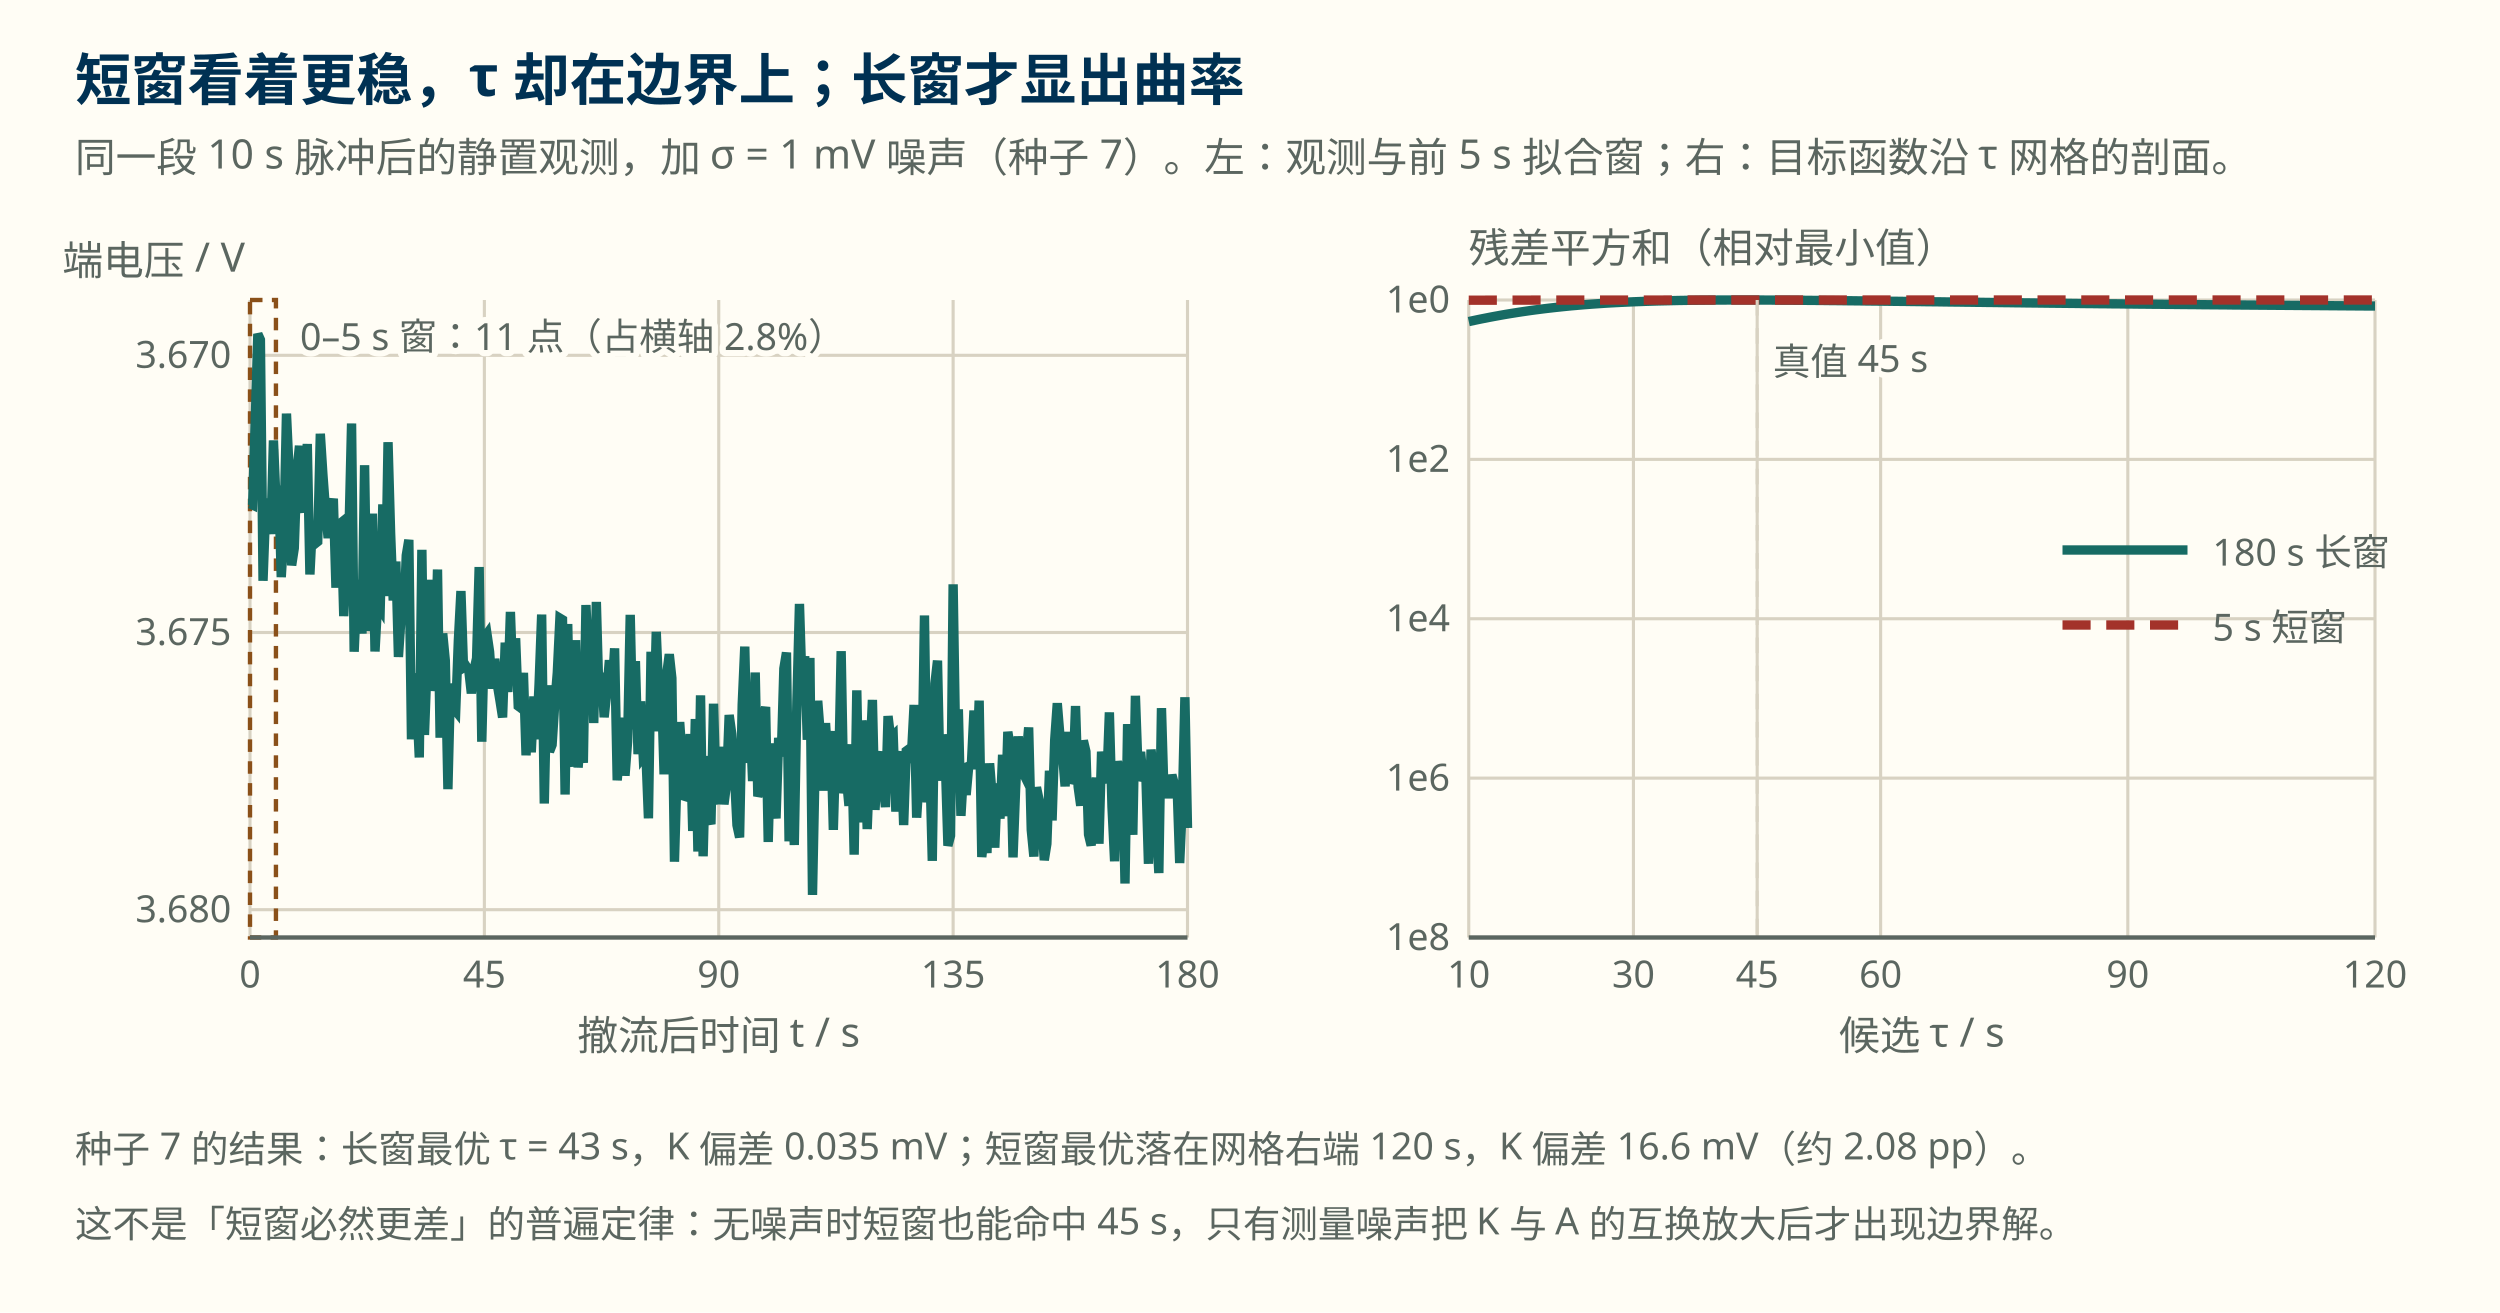
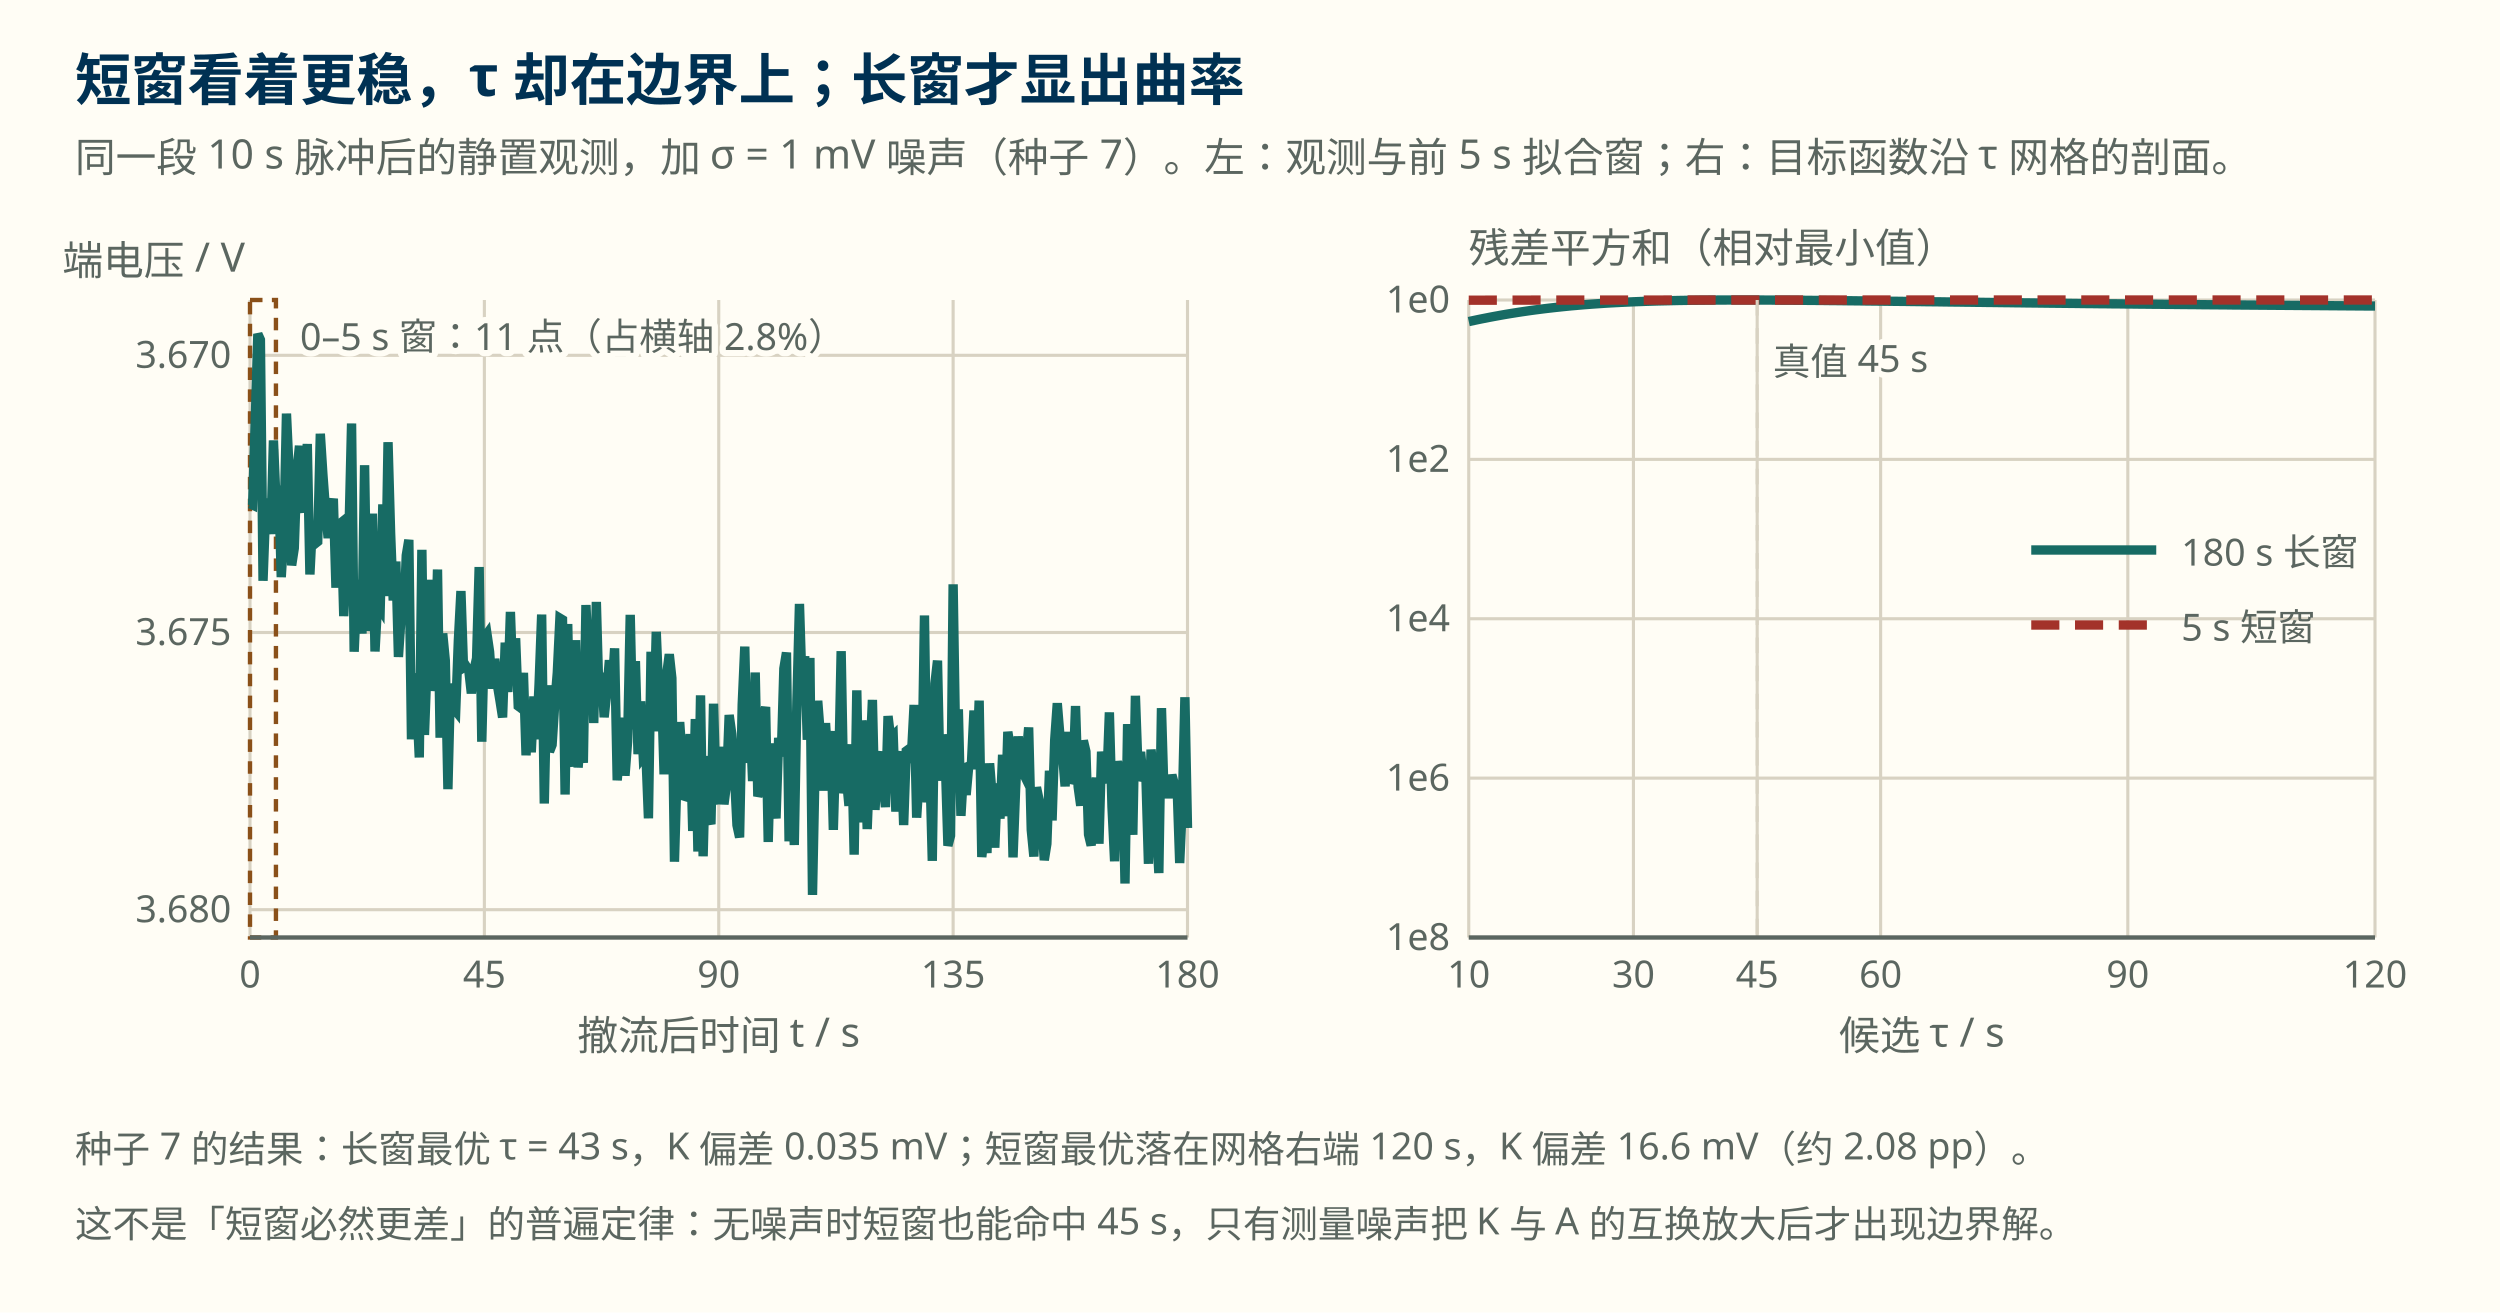
<svg xmlns="http://www.w3.org/2000/svg" viewBox="0 0 800 420" width="800" height="420" role="img" aria-label="短窗与长窗的静置拟合以及时间常数目标函数剖面">
  <style>
  .bg { fill: #fffdf5; }
  .title { fill: #003153; font: 700 18px 'Noto Sans SC','Microsoft YaHei',sans-serif; }
  .sub { fill: #5b6660; font: 13px 'Noto Sans SC','Microsoft YaHei',sans-serif; }
  .axis { stroke: #5b6660; stroke-width: 1.4; fill: none; }
  .grid { stroke: #d8d2c2; stroke-width: 1; fill: none; }
  .lbl { fill: #5b6660; font: 13px 'Noto Sans SC','Microsoft YaHei',sans-serif; }
  .small { fill: #5b6660; font: 12px 'Noto Sans SC','Microsoft YaHei',sans-serif; }
  .ocv { stroke: #003153; stroke-width: 3; fill: none; }
  .term { stroke: #176b64; stroke-width: 3; fill: none; }
  .ohm { stroke: #8a5019; stroke-width: 3; fill: none; }
  .pol { stroke: #a3322a; stroke-width: 3; fill: none; stroke-dasharray: 9 5; }
  .cur { stroke: #3b3350; stroke-width: 3; fill: none; }
  .soc-a { stroke: #8a5019; stroke-width: 3; fill: none; }
  .soc-b { stroke: #176b64; stroke-width: 3; fill: none; stroke-dasharray: 9 5; }
  .note { fill: #a3322a; font: 700 13px 'Noto Sans SC','Microsoft YaHei',sans-serif; }
  .good { fill: #176b64; font: 700 13px 'Noto Sans SC','Microsoft YaHei',sans-serif; }
  .box { fill: none; stroke: #8a5019; stroke-width: 1.4; }
  .wire { stroke: #003153; stroke-width: 2.6; fill: none; stroke-linecap: round; }
  .plate { stroke: #003153; stroke-width: 4; fill: none; stroke-linecap: round; }
  .dash { stroke: #5b6660; stroke-width: 1.8; fill: none; stroke-dasharray: 7 5; }
  .r0 { stroke: #8a5019; stroke-width: 3; fill: none; }
  .rc { stroke: #a3322a; stroke-width: 3; fill: none; }
  .cur2 { stroke: #3b3350; stroke-width: 3; fill: none; }
  .node { fill: #003153; }
  .mark { stroke: #a3322a; stroke-width: 2; fill: none; }
  .tag { fill: #fffdf5; stroke-width: 1.6; }
  .halo { paint-order: stroke; stroke: #fffdf5; stroke-width: 4; stroke-linejoin: round; }
</style>
  <rect class="bg" x="0" y="0" width="800" height="420" />
  <text class="title" x="24.0" y="32.0" text-anchor="start">短窗看着更稳，τ 却在边界上；长窗才显出曲率</text>
  <text class="sub" x="24.0" y="55.0" text-anchor="start">同一段 10 s 脉冲后的静置观测，加 σ = 1 mV 噪声（种子 7）。左：观测与前 5 s 拟合窗；右：目标函数沿 τ 网格的剖面。</text>
  <line class="grid" x1="80.0" y1="96" x2="80.0" y2="300" />
  <text class="small" x="80.0" y="316.0" text-anchor="middle">0</text>
  <line class="grid" x1="155.0" y1="96" x2="155.0" y2="300" />
  <text class="small" x="155.0" y="316.0" text-anchor="middle">45</text>
  <line class="grid" x1="230.0" y1="96" x2="230.0" y2="300" />
  <text class="small" x="230.0" y="316.0" text-anchor="middle">90</text>
  <line class="grid" x1="305.0" y1="96" x2="305.0" y2="300" />
  <text class="small" x="305.0" y="316.0" text-anchor="middle">135</text>
  <line class="grid" x1="380.0" y1="96" x2="380.0" y2="300" />
  <text class="small" x="380.0" y="316.0" text-anchor="middle">180</text>
  <line class="grid" x1="80" y1="113.7" x2="380" y2="113.7" />
  <text class="small" x="74.0" y="117.7" text-anchor="end">3.670</text>
  <line class="grid" x1="80" y1="202.4" x2="380" y2="202.4" />
  <text class="small" x="74.0" y="206.4" text-anchor="end">3.675</text>
  <line class="grid" x1="80" y1="291.1" x2="380" y2="291.1" />
  <text class="small" x="74.0" y="295.1" text-anchor="end">3.680</text>
  <rect class="box" x="80.0" y="96" width="8.3" height="204" stroke-dasharray="4 3" />
  <polyline class="term" points="80.00,161.21 80.83,161.60 81.67,134.83 82.50,106.86 83.33,108.71 84.17,185.85 85.00,163.29 85.83,159.67 86.67,170.90 87.50,140.94 88.33,160.54 89.17,155.45 90.00,184.68 90.83,170.91 91.67,132.35 92.50,150.27 93.33,180.91 94.17,175.43 95.00,150.91 95.83,142.66 96.67,159.93 97.50,163.94 98.33,142.07 99.17,183.83 100.00,167.16 100.83,174.00 101.67,173.33 102.50,138.80 103.33,151.83 104.17,163.23 105.00,172.16 105.83,164.03 106.67,159.58 107.50,188.07 108.33,167.90 109.17,167.23 110.00,197.16 110.83,179.02 111.67,170.21 112.50,135.52 113.33,208.55 114.17,189.29 115.00,185.75 115.83,202.75 116.67,148.87 117.50,201.82 118.33,195.46 119.17,164.36 120.00,208.47 120.83,193.23 121.67,194.61 122.50,161.41 123.33,190.75 124.17,141.50 125.00,170.62 125.83,192.15 126.67,179.70 127.50,210.22 128.33,197.57 129.17,199.38 130.00,177.73 130.83,172.76 131.67,236.58 132.50,215.49 133.33,224.28 134.17,242.38 135.00,175.93 135.83,235.18 136.67,212.32 137.50,185.53 138.33,221.06 139.17,213.67 140.00,182.25 140.83,236.07 141.67,202.71 142.50,211.37 143.33,252.54 144.17,218.76 145.00,226.45 145.83,227.49 146.67,204.93 147.50,189.14 148.33,213.68 149.17,213.16 150.00,214.46 150.83,221.88 151.67,214.38 152.50,210.66 153.33,181.45 154.17,237.35 155.00,203.98 155.83,202.83 156.67,208.56 157.50,220.36 158.33,210.84 159.17,219.28 160.00,224.26 160.83,229.57 161.67,205.64 162.50,221.44 163.33,195.81 164.17,218.74 165.00,204.25 165.83,225.96 166.67,226.58 167.50,215.31 168.33,241.69 169.17,226.27 170.00,240.74 170.83,222.88 171.67,236.56 172.50,218.87 173.33,196.66 174.17,257.12 175.00,219.29 175.83,240.53 176.67,238.36 177.50,225.47 178.33,215.27 179.17,197.81 180.00,198.31 180.83,254.26 181.67,199.68 182.50,239.86 183.33,245.27 184.17,204.85 185.00,245.60 185.83,235.12 186.67,244.09 187.50,193.61 188.33,213.36 189.17,200.59 190.00,231.36 190.83,192.61 191.67,222.80 192.50,215.31 193.33,229.51 194.17,221.45 195.00,211.27 195.83,221.85 196.67,207.47 197.50,249.69 198.33,240.53 199.17,229.69 200.00,248.22 200.83,237.36 201.67,196.74 202.50,233.39 203.33,211.57 204.17,241.33 205.00,224.44 205.83,241.97 206.67,240.79 207.50,261.86 208.33,208.56 209.17,234.02 210.00,202.18 210.83,222.34 211.67,220.01 212.50,247.79 213.33,215.84 214.17,209.36 215.00,217.00 215.83,275.75 216.67,246.61 217.50,231.08 218.33,243.11 219.17,254.83 220.00,255.09 220.83,234.89 221.67,265.90 222.50,230.09 223.33,272.48 224.17,222.52 225.00,274.01 225.83,241.93 226.67,261.16 227.50,263.74 228.33,225.19 229.17,254.49 230.00,257.17 230.83,238.98 231.67,257.38 232.50,250.77 233.33,228.81 234.17,234.87 235.00,247.42 235.83,264.07 236.67,267.96 237.50,225.46 238.33,206.92 239.17,244.13 240.00,228.94 240.83,249.95 241.67,215.21 242.50,254.82 243.33,252.53 244.17,230.12 245.00,226.23 245.83,269.43 246.67,237.88 247.50,255.54 248.33,261.87 249.17,236.12 250.00,242.10 250.83,213.94 251.67,208.81 252.50,269.23 253.33,237.20 254.17,270.40 255.00,224.56 255.83,193.25 256.67,220.00 257.50,210.00 258.33,236.74 259.17,210.54 260.00,286.37 260.83,245.15 261.67,224.26 262.50,235.03 263.33,253.02 264.17,231.40 265.00,244.55 265.83,233.95 266.67,265.56 267.50,237.10 268.33,248.42 269.17,208.37 270.00,253.85 270.83,248.79 271.67,257.86 272.50,238.17 273.33,273.49 274.17,220.92 275.00,263.18 275.83,230.62 276.67,236.76 277.50,265.30 278.33,244.05 279.17,223.97 280.00,259.16 280.83,244.23 281.67,240.56 282.50,248.50 283.33,258.27 284.17,229.15 285.00,236.11 285.83,235.31 286.67,259.71 287.50,244.18 288.33,240.53 289.17,264.01 290.00,240.32 290.83,239.71 291.67,241.42 292.50,225.58 293.33,261.65 294.17,248.25 295.00,249.11 295.83,196.95 296.67,256.77 297.50,243.25 298.33,275.47 299.17,218.71 300.00,211.40 300.83,249.84 301.67,235.04 302.50,243.74 303.33,270.61 304.17,267.42 305.00,186.99 305.83,239.31 306.67,226.99 307.50,261.06 308.33,246.95 309.17,254.37 310.00,245.17 310.83,244.83 311.67,227.38 312.50,246.19 313.33,224.20 314.17,274.24 315.00,266.33 315.83,272.95 316.67,244.27 317.50,254.83 318.33,271.25 319.17,250.68 320.00,261.96 320.83,241.53 321.67,261.18 322.50,234.19 323.33,239.35 324.17,274.36 325.00,252.49 325.83,235.65 326.67,245.85 327.50,247.55 328.33,242.73 329.17,232.78 330.00,265.60 330.83,274.08 331.67,251.94 332.50,255.92 333.33,262.43 334.17,275.25 335.00,270.02 335.83,246.64 336.67,262.54 337.50,236.79 338.33,225.03 339.17,235.32 340.00,241.20 340.83,251.63 341.67,234.21 342.50,250.55 343.33,248.82 344.17,225.93 345.00,251.78 345.83,257.81 346.67,236.98 347.50,240.51 348.33,267.05 349.17,270.55 350.00,255.57 350.83,248.89 351.67,269.99 352.50,240.54 353.33,247.85 354.17,250.51 355.00,227.96 355.83,258.12 356.67,275.60 357.50,243.59 358.33,248.71 359.17,243.79 360.00,282.72 360.83,231.72 361.67,253.26 362.50,267.12 363.33,222.65 364.17,246.15 365.00,240.63 365.83,249.92 366.67,247.98 367.50,276.41 368.33,239.87 369.17,248.40 370.00,263.71 370.83,279.37 371.67,226.60 372.50,254.53 373.33,248.77 374.17,255.37 375.00,247.97 375.83,251.00 376.67,251.70 377.50,276.17 378.33,257.79 379.17,223.11 380.00,264.96" />
  <line class="axis" x1="80" y1="300" x2="380" y2="300" />
  <text class="lbl" x="230.0" y="336.0" text-anchor="middle">撤流后时间 t / s</text>
  <text class="halo small" x="96.0" y="112.0" text-anchor="start">0–5 s 窗：11 点（占横轴 2.8%）</text>
  <text class="lbl" x="20.0" y="88.0" text-anchor="start">端电压 / V</text>
  <line class="grid" x1="470.0" y1="96" x2="470.0" y2="300" />
  <text class="small" x="470.0" y="316.0" text-anchor="middle">10</text>
  <line class="grid" x1="522.7" y1="96" x2="522.7" y2="300" />
  <text class="small" x="522.7" y="316.0" text-anchor="middle">30</text>
  <line class="grid" x1="562.3" y1="96" x2="562.3" y2="300" />
  <text class="small" x="562.3" y="316.0" text-anchor="middle">45</text>
  <line class="grid" x1="601.8" y1="96" x2="601.8" y2="300" />
  <text class="small" x="601.8" y="316.0" text-anchor="middle">60</text>
  <line class="grid" x1="680.9" y1="96" x2="680.9" y2="300" />
  <text class="small" x="680.9" y="316.0" text-anchor="middle">90</text>
  <line class="grid" x1="760.0" y1="96" x2="760.0" y2="300" />
  <text class="small" x="760.0" y="316.0" text-anchor="middle">120</text>
  <line class="grid" x1="470" y1="96.0" x2="760" y2="96.0" />
  <text class="small" x="464.0" y="100.0" text-anchor="end">1e0</text>
  <line class="grid" x1="470" y1="147.0" x2="760" y2="147.0" />
  <text class="small" x="464.0" y="151.0" text-anchor="end">1e2</text>
  <line class="grid" x1="470" y1="198.0" x2="760" y2="198.0" />
  <text class="small" x="464.0" y="202.0" text-anchor="end">1e4</text>
  <line class="grid" x1="470" y1="249.0" x2="760" y2="249.0" />
  <text class="small" x="464.0" y="253.0" text-anchor="end">1e6</text>
  <line class="grid" x1="470" y1="300.0" x2="760" y2="300.0" />
  <text class="small" x="464.0" y="304.0" text-anchor="end">1e8</text>
  <polyline class="term" points="470.00,102.90 471.32,102.62 472.64,102.34 473.95,102.07 475.27,101.81 476.59,101.55 477.91,101.30 479.23,101.06 480.55,100.82 481.86,100.59 483.18,100.37 484.50,100.16 485.82,99.95 487.14,99.75 488.45,99.56 489.77,99.37 491.09,99.19 492.41,99.02 493.73,98.85 495.05,98.69 496.36,98.54 497.68,98.39 499.00,98.25 500.32,98.11 501.64,97.98 502.95,97.85 504.27,97.74 505.59,97.62 506.91,97.51 508.23,97.41 509.55,97.31 510.86,97.22 512.18,97.13 513.50,97.04 514.82,96.96 516.14,96.89 517.45,96.82 518.77,96.75 520.09,96.69 521.41,96.63 522.73,96.57 524.05,96.52 525.36,96.47 526.68,96.42 528.00,96.38 529.32,96.34 530.64,96.30 531.95,96.27 533.27,96.24 534.59,96.21 535.91,96.18 537.23,96.15 538.55,96.13 539.86,96.11 541.18,96.09 542.50,96.08 543.82,96.06 545.14,96.05 546.45,96.04 547.77,96.03 549.09,96.02 550.41,96.01 551.73,96.01 553.05,96.00 554.36,96.00 555.68,96.00 557.00,96.00 558.32,96.00 559.64,96.00 560.95,96.00 562.27,96.01 563.59,96.01 564.91,96.02 566.23,96.02 567.55,96.03 568.86,96.04 570.18,96.05 571.50,96.05 572.82,96.06 574.14,96.07 575.45,96.08 576.77,96.09 578.09,96.11 579.41,96.12 580.73,96.13 582.05,96.14 583.36,96.15 584.68,96.17 586.00,96.18 587.32,96.19 588.64,96.21 589.95,96.22 591.27,96.24 592.59,96.25 593.91,96.27 595.23,96.28 596.55,96.30 597.86,96.31 599.18,96.33 600.50,96.34 601.82,96.36 603.14,96.37 604.45,96.39 605.77,96.41 607.09,96.42 608.41,96.44 609.73,96.45 611.05,96.47 612.36,96.49 613.68,96.50 615.00,96.52 616.32,96.54 617.64,96.55 618.95,96.57 620.27,96.58 621.59,96.60 622.91,96.62 624.23,96.63 625.55,96.65 626.86,96.66 628.18,96.68 629.50,96.70 630.82,96.71 632.14,96.73 633.45,96.74 634.77,96.76 636.09,96.78 637.41,96.79 638.73,96.81 640.05,96.82 641.36,96.84 642.68,96.85 644.00,96.87 645.32,96.89 646.64,96.90 647.95,96.92 649.27,96.93 650.59,96.95 651.91,96.96 653.23,96.98 654.55,96.99 655.86,97.01 657.18,97.02 658.50,97.04 659.82,97.05 661.14,97.06 662.45,97.08 663.77,97.09 665.09,97.11 666.41,97.12 667.73,97.14 669.05,97.15 670.36,97.16 671.68,97.18 673.00,97.19 674.32,97.20 675.64,97.22 676.95,97.23 678.27,97.24 679.59,97.26 680.91,97.27 682.23,97.28 683.55,97.30 684.86,97.31 686.18,97.32 687.50,97.34 688.82,97.35 690.14,97.36 691.45,97.37 692.77,97.39 694.09,97.40 695.41,97.41 696.73,97.42 698.05,97.44 699.36,97.45 700.68,97.46 702.00,97.47 703.32,97.48 704.64,97.50 705.95,97.51 707.27,97.52 708.59,97.53 709.91,97.54 711.23,97.55 712.55,97.56 713.86,97.58 715.18,97.59 716.50,97.60 717.82,97.61 719.14,97.62 720.45,97.63 721.77,97.64 723.09,97.65 724.41,97.66 725.73,97.67 727.05,97.68 728.36,97.69 729.68,97.70 731.00,97.71 732.32,97.72 733.64,97.73 734.95,97.74 736.27,97.75 737.59,97.76 738.91,97.77 740.23,97.78 741.55,97.79 742.86,97.80 744.18,97.81 745.50,97.82 746.82,97.83 748.14,97.84 749.45,97.85 750.77,97.86 752.09,97.87 753.41,97.88 754.73,97.89 756.05,97.90 757.36,97.91 758.68,97.92 760.00,97.92" />
  <polyline class="pol" points="470.00,96.07 471.32,96.06 472.64,96.06 473.95,96.06 475.27,96.06 476.59,96.05 477.91,96.05 479.23,96.05 480.55,96.05 481.86,96.04 483.18,96.04 484.50,96.04 485.82,96.04 487.14,96.04 488.45,96.04 489.77,96.04 491.09,96.03 492.41,96.03 493.73,96.03 495.05,96.03 496.36,96.03 497.68,96.03 499.00,96.03 500.32,96.03 501.64,96.03 502.95,96.03 504.27,96.02 505.59,96.02 506.91,96.02 508.23,96.02 509.55,96.02 510.86,96.02 512.18,96.02 513.50,96.02 514.82,96.02 516.14,96.02 517.45,96.02 518.77,96.02 520.09,96.02 521.41,96.02 522.73,96.02 524.05,96.02 525.36,96.02 526.68,96.02 528.00,96.02 529.32,96.02 530.64,96.02 531.95,96.02 533.27,96.01 534.59,96.01 535.91,96.01 537.23,96.01 538.55,96.01 539.86,96.01 541.18,96.01 542.50,96.01 543.82,96.01 545.14,96.01 546.45,96.01 547.77,96.01 549.09,96.01 550.41,96.01 551.73,96.01 553.05,96.01 554.36,96.01 555.68,96.01 557.00,96.01 558.32,96.01 559.64,96.01 560.95,96.01 562.27,96.01 563.59,96.01 564.91,96.01 566.23,96.01 567.55,96.01 568.86,96.01 570.18,96.01 571.50,96.01 572.82,96.01 574.14,96.01 575.45,96.01 576.77,96.01 578.09,96.01 579.41,96.01 580.73,96.01 582.05,96.01 583.36,96.01 584.68,96.01 586.00,96.01 587.32,96.01 588.64,96.01 589.95,96.01 591.27,96.01 592.59,96.01 593.91,96.01 595.23,96.01 596.55,96.01 597.86,96.01 599.18,96.01 600.50,96.01 601.82,96.01 603.14,96.01 604.45,96.01 605.77,96.01 607.09,96.01 608.41,96.01 609.73,96.01 611.05,96.01 612.36,96.01 613.68,96.00 615.00,96.00 616.32,96.00 617.64,96.00 618.95,96.00 620.27,96.00 621.59,96.00 622.91,96.00 624.23,96.00 625.55,96.00 626.86,96.00 628.18,96.00 629.50,96.00 630.82,96.00 632.14,96.00 633.45,96.00 634.77,96.00 636.09,96.00 637.41,96.00 638.73,96.00 640.05,96.00 641.36,96.00 642.68,96.00 644.00,96.00 645.32,96.00 646.64,96.00 647.95,96.00 649.27,96.00 650.59,96.00 651.91,96.00 653.23,96.00 654.55,96.00 655.86,96.00 657.18,96.00 658.50,96.00 659.82,96.00 661.14,96.00 662.45,96.00 663.77,96.00 665.09,96.00 666.41,96.00 667.73,96.00 669.05,96.00 670.36,96.00 671.68,96.00 673.00,96.00 674.32,96.00 675.64,96.00 676.95,96.00 678.27,96.00 679.59,96.00 680.91,96.00 682.23,96.00 683.55,96.00 684.86,96.00 686.18,96.00 687.50,96.00 688.82,96.00 690.14,96.00 691.45,96.00 692.77,96.00 694.09,96.00 695.41,96.00 696.73,96.00 698.05,96.00 699.36,96.00 700.68,96.00 702.00,96.00 703.32,96.00 704.64,96.00 705.95,96.00 707.27,96.00 708.59,96.00 709.91,96.00 711.23,96.00 712.55,96.00 713.86,96.00 715.18,96.00 716.50,96.00 717.82,96.00 719.14,96.00 720.45,96.00 721.77,96.00 723.09,96.00 724.41,96.00 725.73,96.00 727.05,96.00 728.36,96.00 729.68,96.00 731.00,96.00 732.32,96.00 733.64,96.00 734.95,96.00 736.27,96.00 737.59,96.00 738.91,96.00 740.23,96.00 741.55,96.00 742.86,96.00 744.18,96.00 745.50,96.00 746.82,96.00 748.14,96.00 749.45,96.00 750.77,96.00 752.09,96.00 753.41,96.00 754.73,96.00 756.05,96.00 757.36,96.00 758.68,96.00 760.00,96.00" />
  <line class="axis" x1="470" y1="300" x2="760" y2="300" />
  <text class="lbl" x="615.0" y="336.0" text-anchor="middle">候选 τ / s</text>
  <text class="lbl" x="470.0" y="84.0" text-anchor="start">残差平方和（相对最小值）</text>
  <line class="grid" x1="562.3" y1="96" x2="562.3" y2="300" stroke-dasharray="5 4" />
  <text class="halo small" x="567.3" y="120.0" text-anchor="start">真值 45 s</text>
-   <line class="term" x1="660" y1="176" x2="700" y2="176" />
-   <text class="small" x="708.0" y="181.0" text-anchor="start">180 s 长窗</text>
-   <line class="pol" x1="660" y1="200" x2="700" y2="200" />
-   <text class="small" x="708.0" y="205.0" text-anchor="start">5 s 短窗</text>
+   <line class="term" x1="650" y1="176" x2="690" y2="176" />
+   <text class="small" x="698.0" y="181.0" text-anchor="start">180 s 长窗</text>
+   <line class="pol" x1="650" y1="200" x2="690" y2="200" />
+   <text class="small" x="698.0" y="205.0" text-anchor="start">5 s 短窗</text>
  <text class="small" x="24.0" y="372.0" text-anchor="start">种子 7 的结果：长窗最优 τ = 43 s，K 偏差 0.035 mV；短窗最优落在网格右端 120 s，K 偏差 16.6 mV（约 2.08 pp）。</text>
  <text class="small" x="24.0" y="396.0" text-anchor="start">这不是「短窗必然更差」的普遍定律：无噪声时短窗也能命中 45 s，只有测量噪声把 K 与 A 的互换放大后才出现边界解。</text>
</svg>
